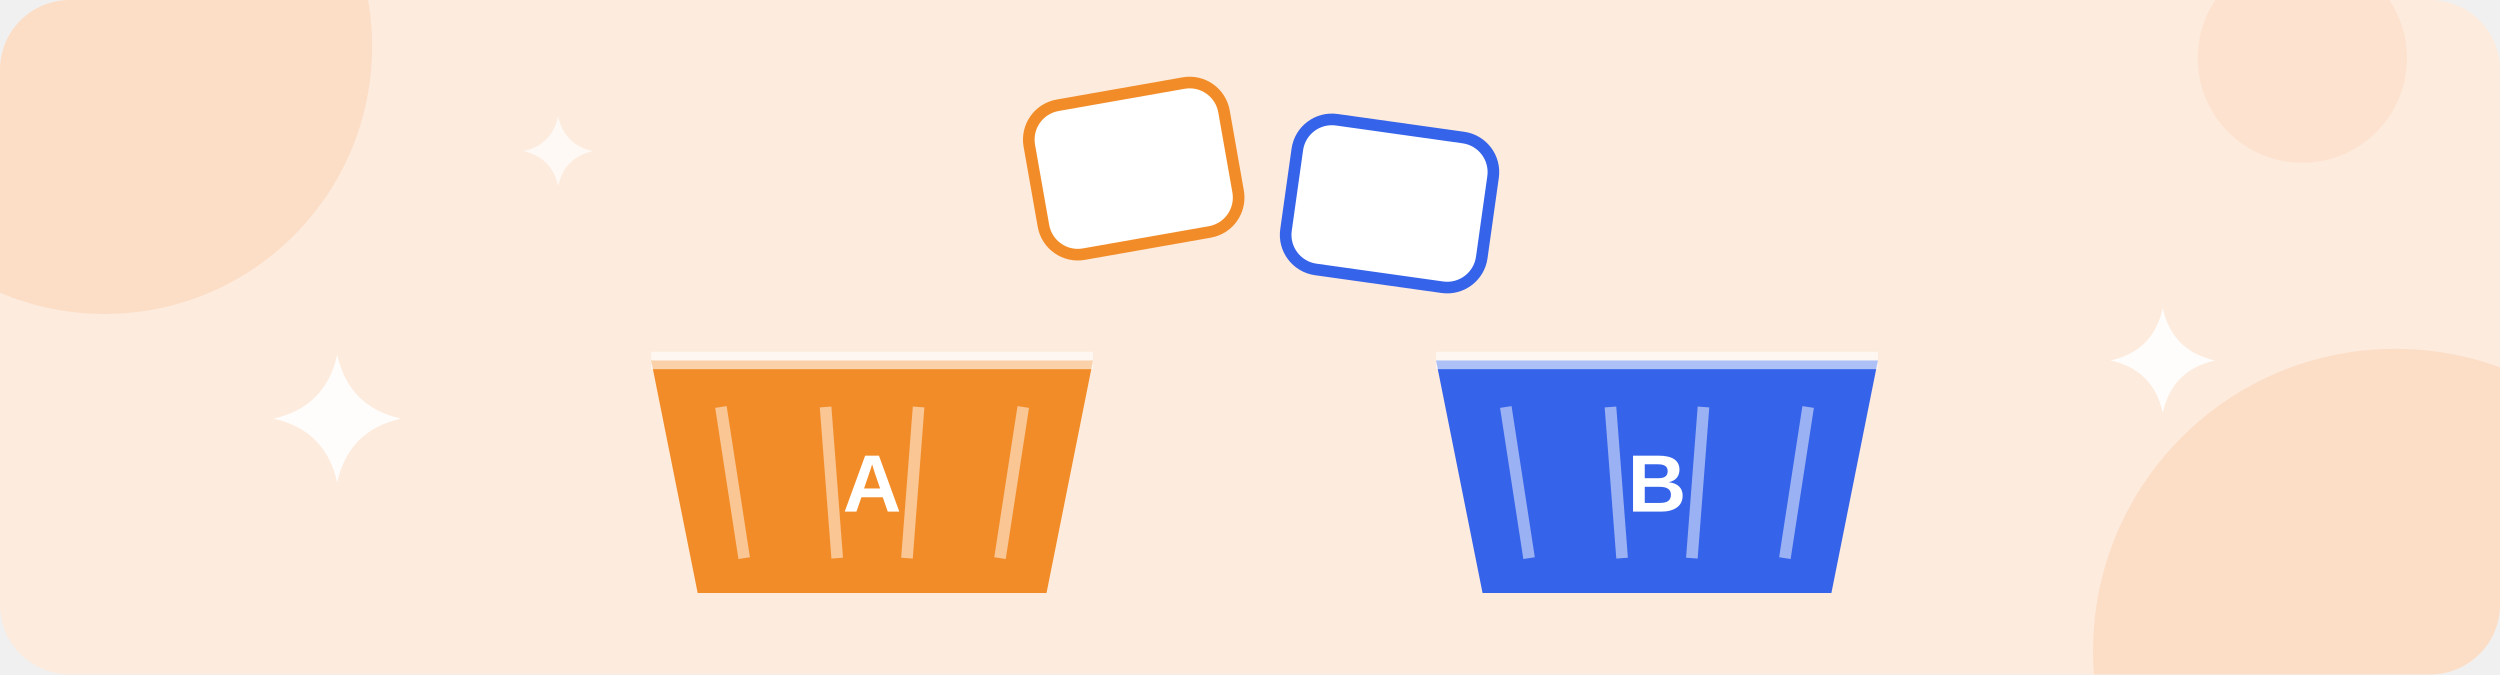
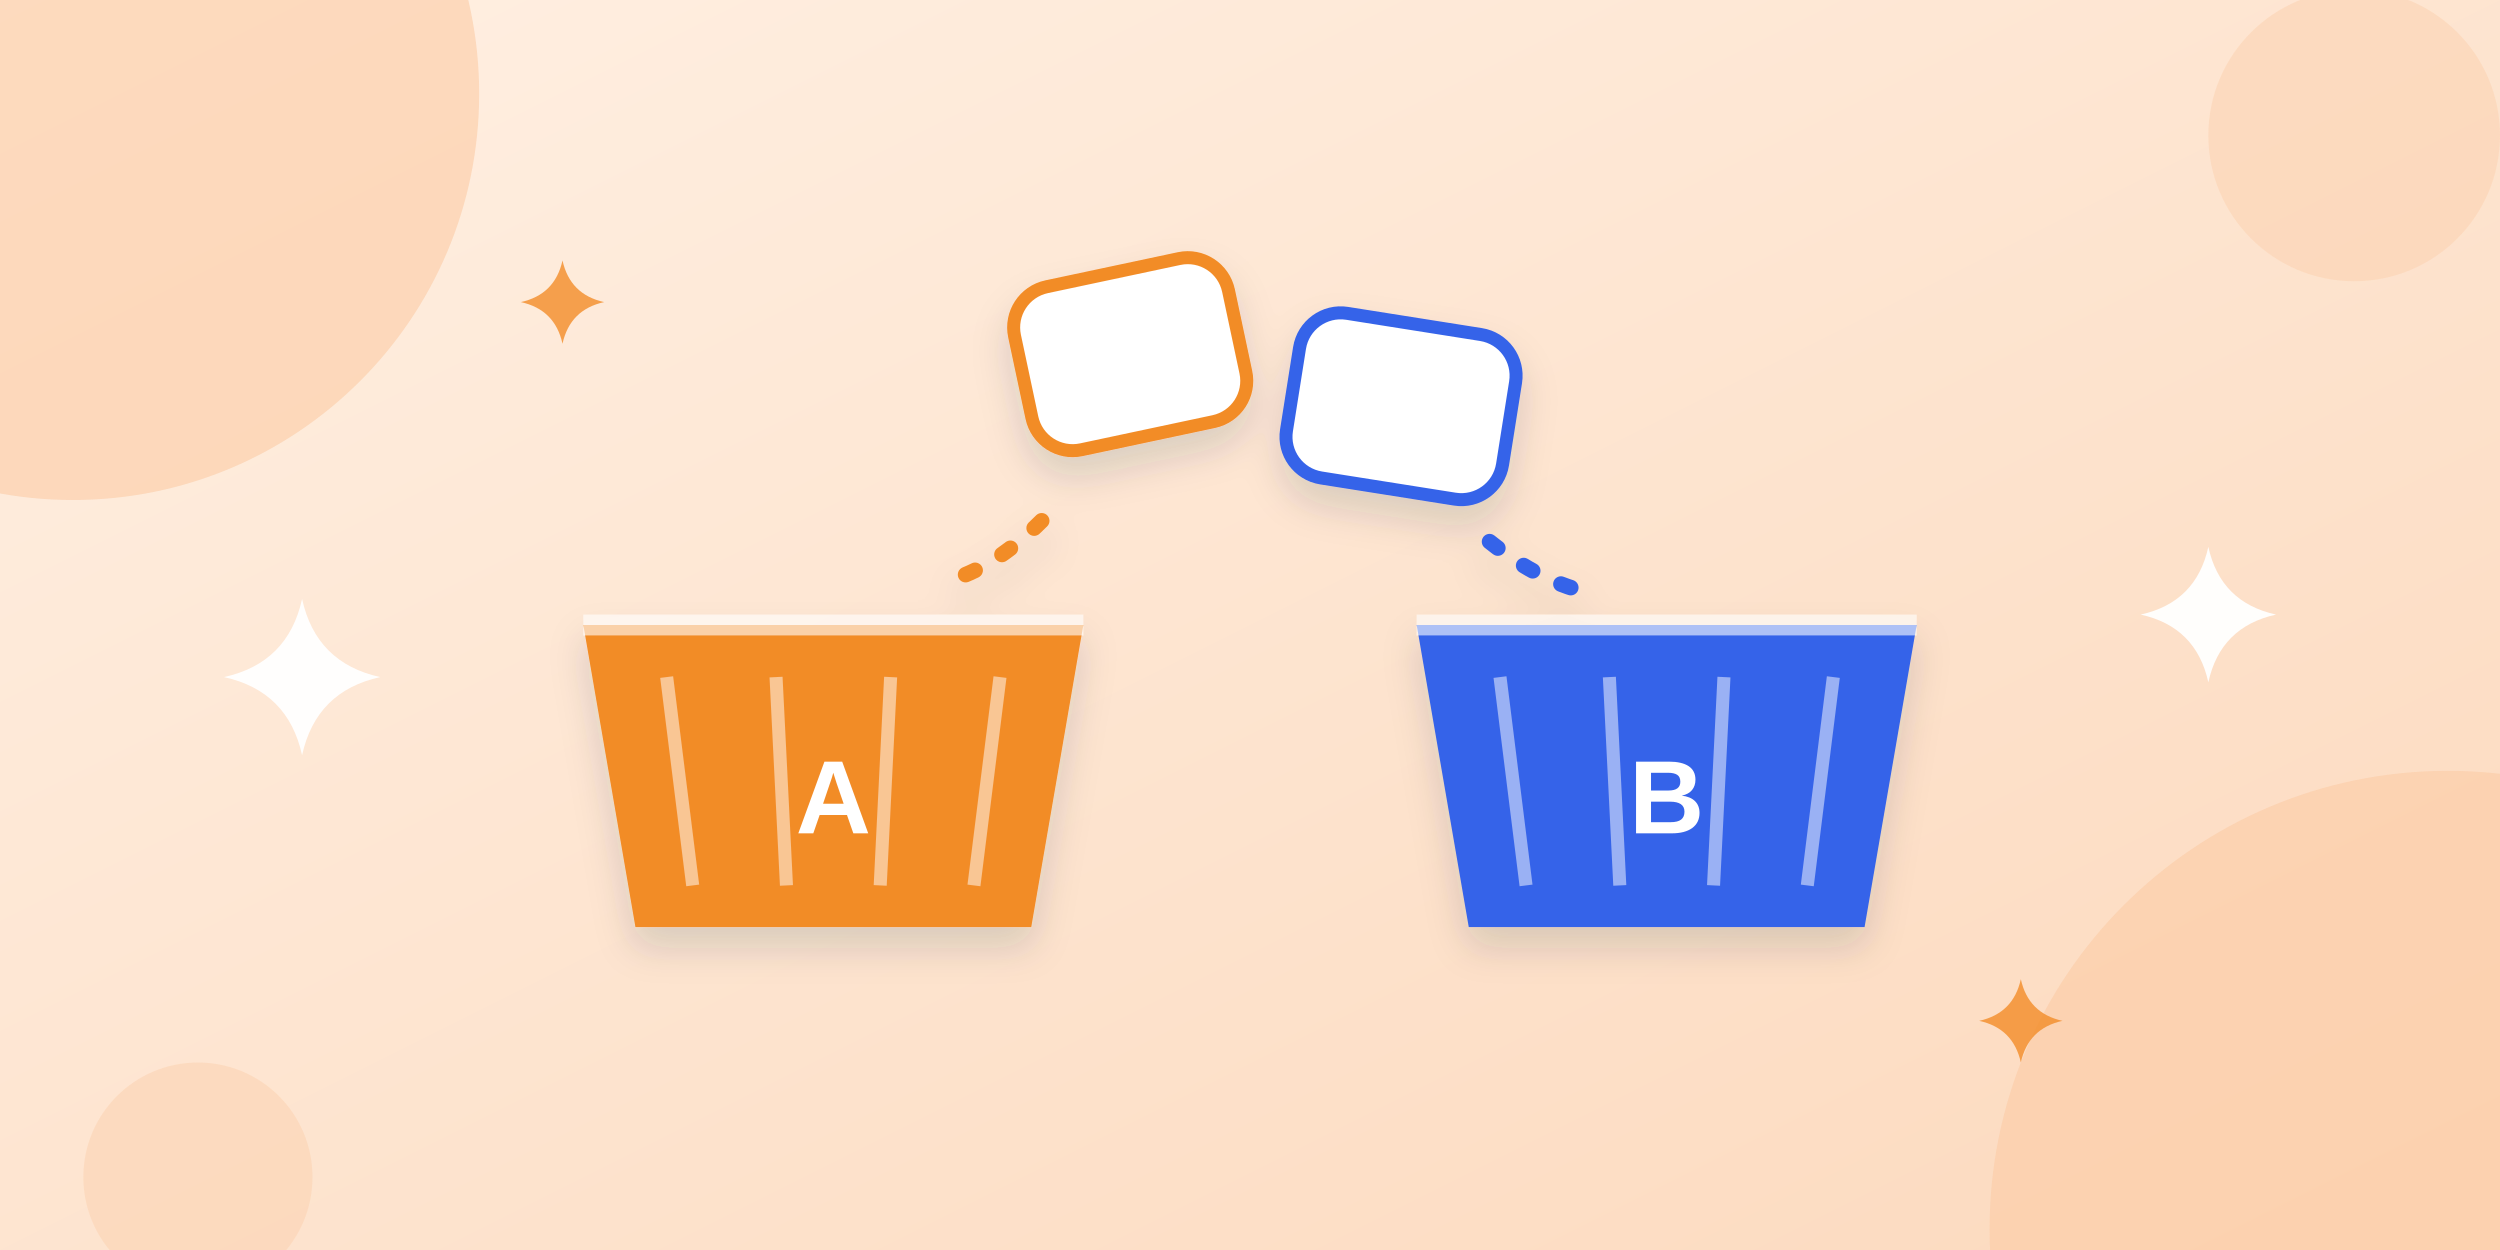
- <svg xmlns="http://www.w3.org/2000/svg" width="430" height="116" viewBox="0 0 430 116">
+ <svg xmlns="http://www.w3.org/2000/svg" width="480" height="240" viewBox="0 0 480 240">
  <defs>
-     <clipPath id="c">
-       <rect width="430" height="116" rx="12" />
-     </clipPath>
+     <linearGradient id="bg" x1="0" y1="0" x2="1" y2="1">
+       <stop offset="0" stop-color="#FFF0E3" />
+       <stop offset="1" stop-color="#FCD9BD" />
+     </linearGradient>
+     <filter id="sh" x="-20%" y="-20%" width="140%" height="160%">
+       <feDropShadow dx="0" dy="4" stdDeviation="3.5" flood-color="#1F2A44" flood-opacity="0.14" />
+     </filter>
  </defs>
-   <g clip-path="url(#c)">
-     <rect width="430" height="116" fill="#FDEBDD" />
-     <circle cx="18" cy="8" r="46" fill="#FBD3B5" opacity="0.55" />
-     <circle cx="412" cy="112" r="52" fill="#FBD3B5" opacity="0.55" />
-     <circle cx="396" cy="10" r="18" fill="#FBD3B5" opacity="0.35" />
-     <path d="M58 61 Q59.98 70.02 69 72 Q59.98 73.98 58 83 Q56.02 73.98 47 72 Q56.02 70.02 58 61Z" fill="#FFFFFF" opacity="0.9" />
-     <path d="M372 53 Q373.62 60.38 381 62 Q373.62 63.62 372 71 Q370.38 63.62 363 62 Q370.38 60.38 372 53Z" fill="#FFFFFF" opacity="0.9" />
-     <path d="M96 20 Q97.08 24.92 102 26 Q97.08 27.08 96 32 Q94.92 27.08 90 26 Q94.92 24.92 96 20Z" fill="#FFFFFF" opacity="0.7" />
-     <g transform="translate(150 62)">
-       <path d="M-38 0 H38 L30 40 H-30 Z" fill="#F28C28" />
-       <path d="M-38 0 H38" stroke="#FFFFFF" stroke-width="3" opacity="0.6" />
-       <path d="M-26 8 L-22 34 M-8 8 L-6 34 M8 8 L6 34 M26 8 L22 34" stroke="#FFFFFF" stroke-width="2" opacity="0.5" />
-       <text x="0" y="26" font-family="Arial, Helvetica, sans-serif" font-size="14" font-weight="800" fill="#FFFFFF" text-anchor="middle">A</text>
+   <rect width="480" height="240" fill="url(#bg)" />
+   <circle cx="14" cy="18" r="78" fill="#FBCBA5" opacity="0.6" />
+   <circle cx="470" cy="236" r="88" fill="#FBCBA5" opacity="0.6" />
+   <circle cx="452" cy="26" r="28" fill="#FBCBA5" opacity="0.4" />
+   <circle cx="38" cy="226" r="22" fill="#FBCBA5" opacity="0.4" />
+   <path d="M58 115 Q60.7 127.3 73 130 Q60.7 132.7 58 145 Q55.3 132.7 43 130 Q55.3 127.3 58 115Z" fill="#FFFFFF" opacity="0.95" />
+   <path d="M424 105 Q426.34 115.66 437 118 Q426.34 120.34 424 131 Q421.66 120.34 411 118 Q421.66 115.66 424 105Z" fill="#FFFFFF" opacity="0.95" />
+   <path d="M108 50 Q109.44 56.56 116 58 Q109.44 59.44 108 66 Q106.56 59.44 100 58 Q106.56 56.56 108 50Z" fill="#F28C28" opacity="0.8" />
+   <path d="M388 188 Q389.44 194.56 396 196 Q389.44 197.44 388 204 Q386.56 197.44 380 196 Q386.56 194.56 388 188Z" fill="#F28C28" opacity="0.8" />
+   <g filter="url(#sh)">
+     <g transform="translate(160 120)">
+       <path d="M-48 0 H48 L38 58 H-38 Z" fill="#F28C28" />
+       <path d="M-48 0 H48" stroke="#FFFFFF" stroke-width="4" opacity="0.6" />
+       <path d="M-32 10 L-27 50 M-11 10 L-9 50 M11 10 L9 50 M32 10 L27 50" stroke="#FFFFFF" stroke-width="2.5" opacity="0.5" />
+       <text x="0" y="40" font-family="Nunito, Arial, Helvetica, sans-serif" font-size="20" font-weight="900" fill="#FFFFFF" text-anchor="middle">A</text>
    </g>
-     <g transform="translate(285 62)">
-       <path d="M-38 0 H38 L30 40 H-30 Z" fill="#3563E9" />
-       <path d="M-38 0 H38" stroke="#FFFFFF" stroke-width="3" opacity="0.6" />
-       <path d="M-26 8 L-22 34 M-8 8 L-6 34 M8 8 L6 34 M26 8 L22 34" stroke="#FFFFFF" stroke-width="2" opacity="0.5" />
-       <text x="0" y="26" font-family="Arial, Helvetica, sans-serif" font-size="14" font-weight="800" fill="#FFFFFF" text-anchor="middle">B</text>
+     <g transform="translate(320 120)">
+       <path d="M-48 0 H48 L38 58 H-38 Z" fill="#3563E9" />
+       <path d="M-48 0 H48" stroke="#FFFFFF" stroke-width="4" opacity="0.6" />
+       <path d="M-32 10 L-27 50 M-11 10 L-9 50 M11 10 L9 50 M32 10 L27 50" stroke="#FFFFFF" stroke-width="2.5" opacity="0.5" />
+       <text x="0" y="40" font-family="Nunito, Arial, Helvetica, sans-serif" font-size="20" font-weight="900" fill="#FFFFFF" text-anchor="middle">B</text>
    </g>
-     <rect x="178" y="16" width="34" height="26" rx="6" fill="#FFFFFF" stroke="#F28C28" stroke-width="2" transform="rotate(-10 195 29)" />
-     <rect x="222" y="22" width="34" height="26" rx="6" fill="#FFFFFF" stroke="#3563E9" stroke-width="2" transform="rotate(8 239 35)" />
+     <rect x="196" y="52" width="42" height="32" rx="8" fill="#FFFFFF" stroke="#F28C28" stroke-width="2.5" transform="rotate(-12 217 68)" />
+     <rect x="248" y="62" width="42" height="32" rx="8" fill="#FFFFFF" stroke="#3563E9" stroke-width="2.5" transform="rotate(9 269 78)" />
+     <path d="M200 100 q-10 10 -20 12" stroke="#F28C28" stroke-width="3" fill="none" stroke-dasharray="2 6" stroke-linecap="round" />
+     <path d="M286 104 q10 8 20 10" stroke="#3563E9" stroke-width="3" fill="none" stroke-dasharray="2 6" stroke-linecap="round" />
  </g>
</svg>
